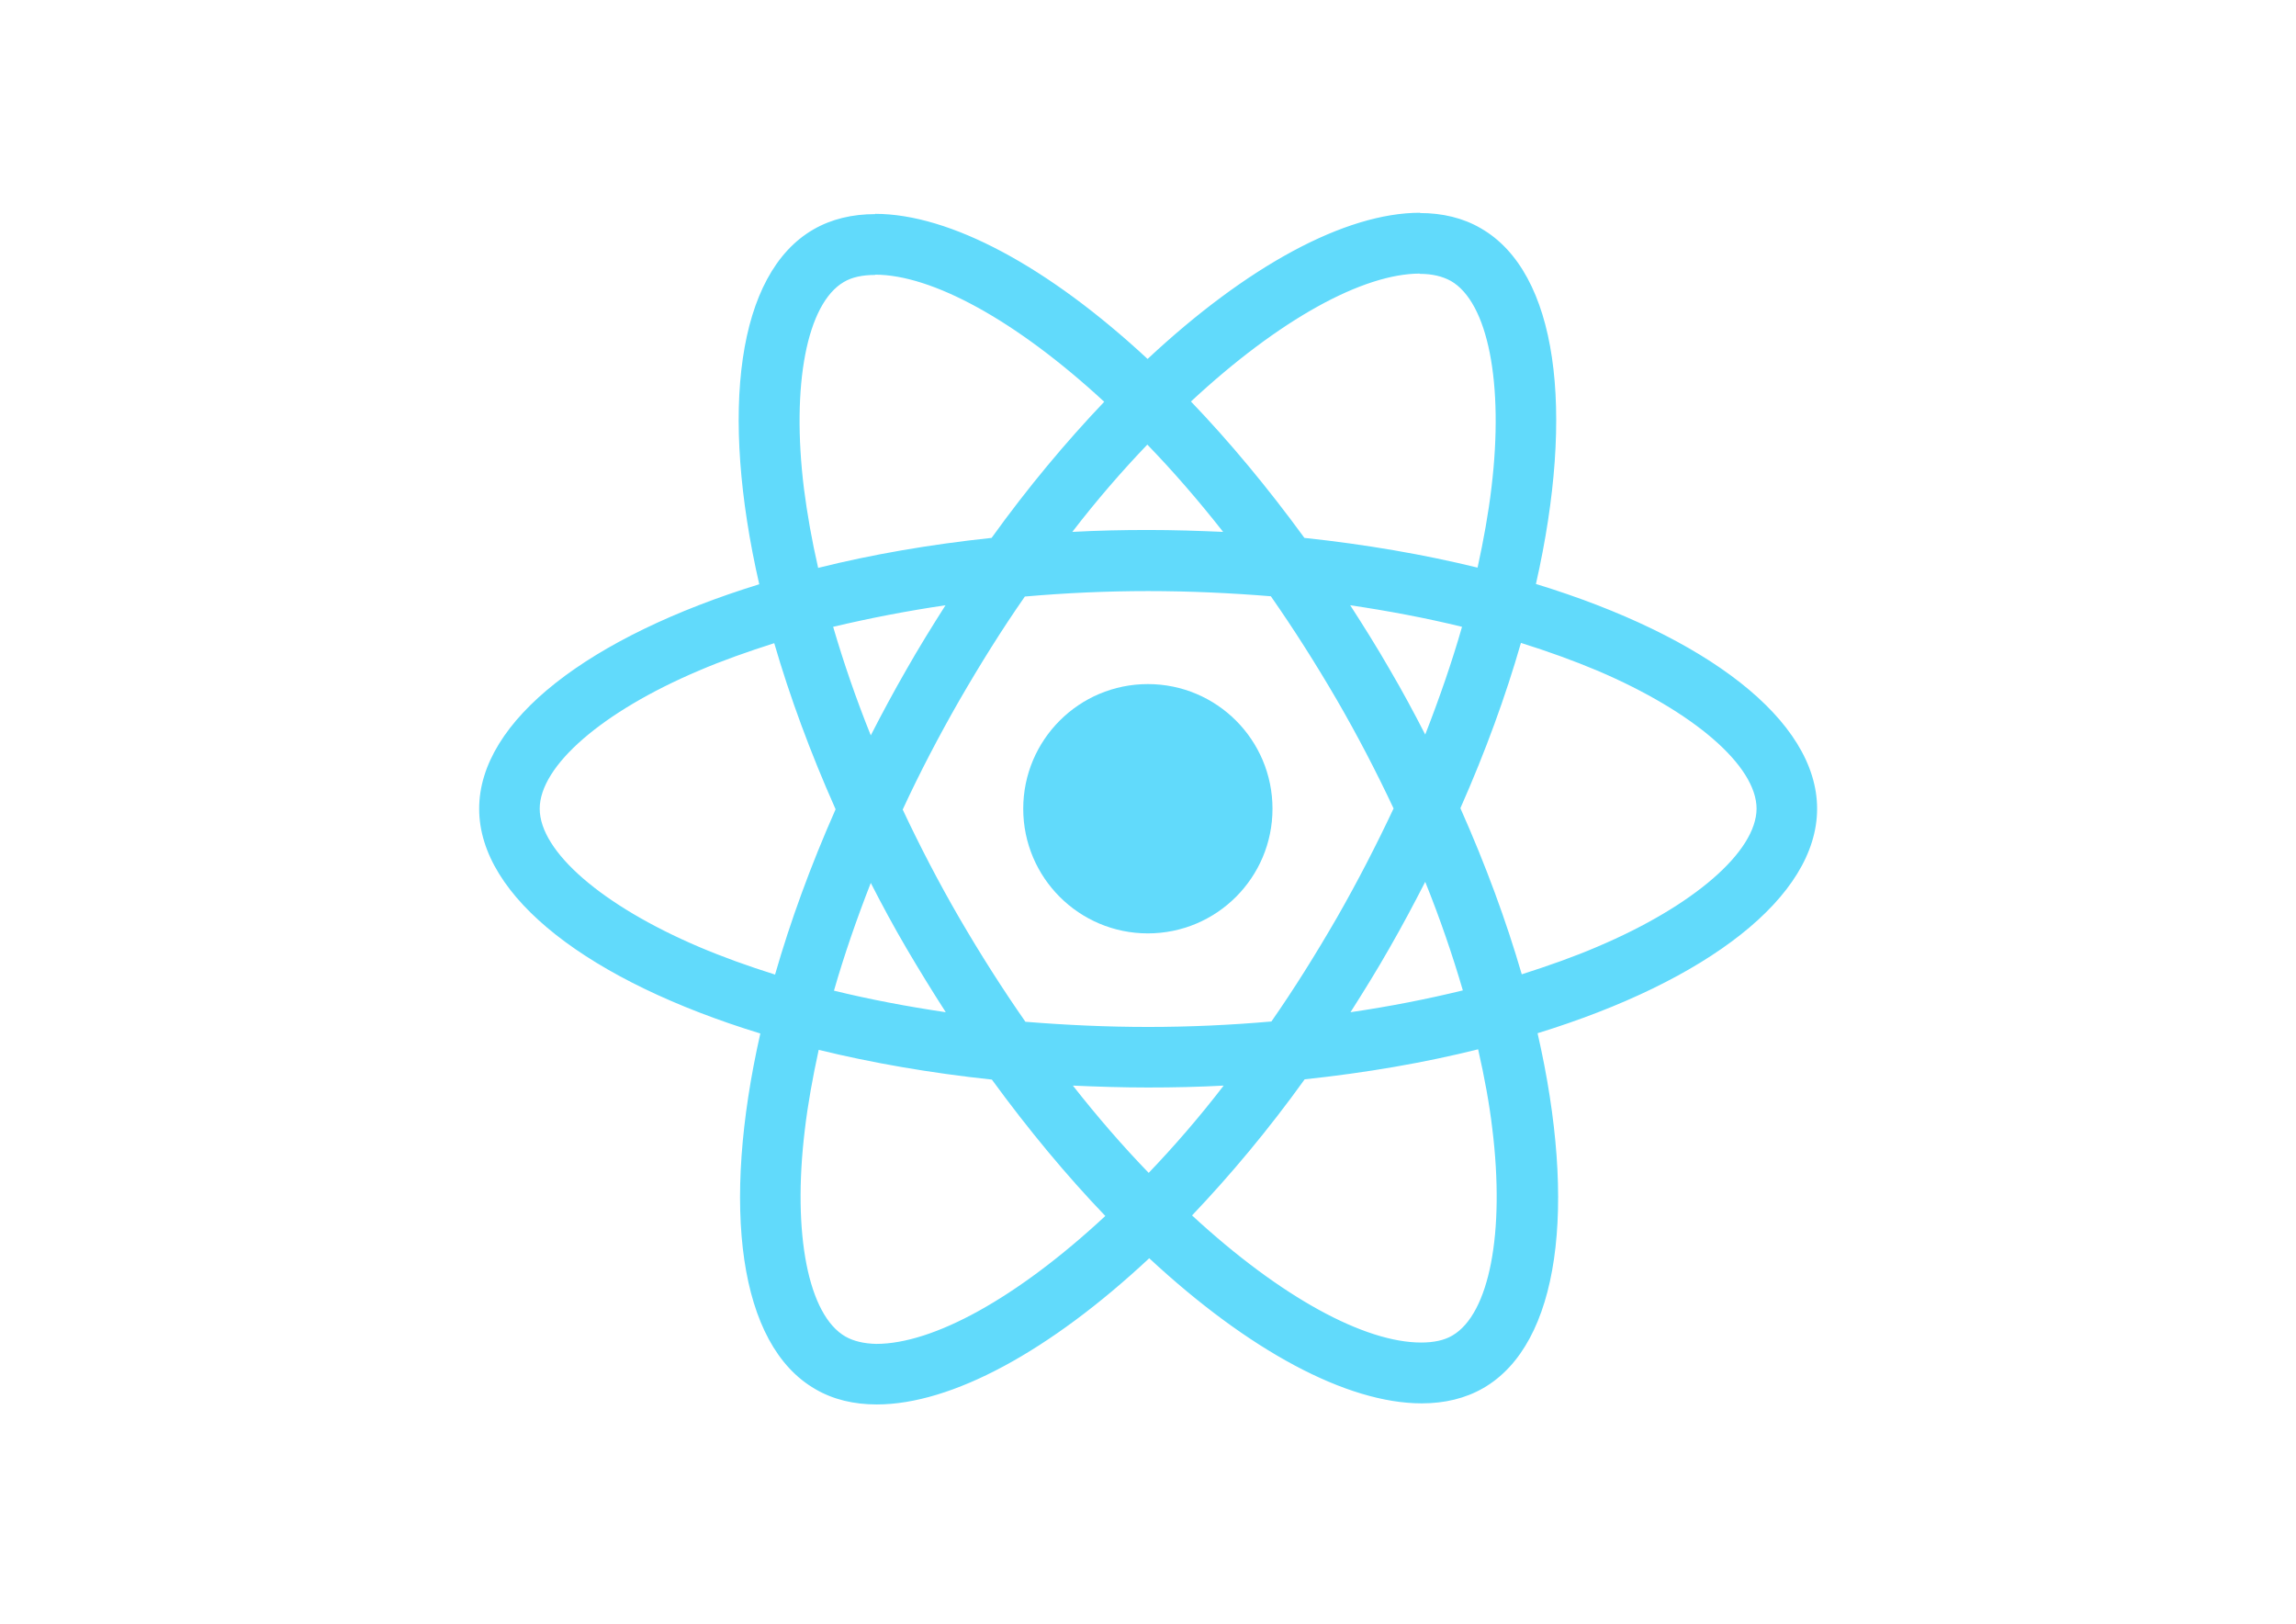
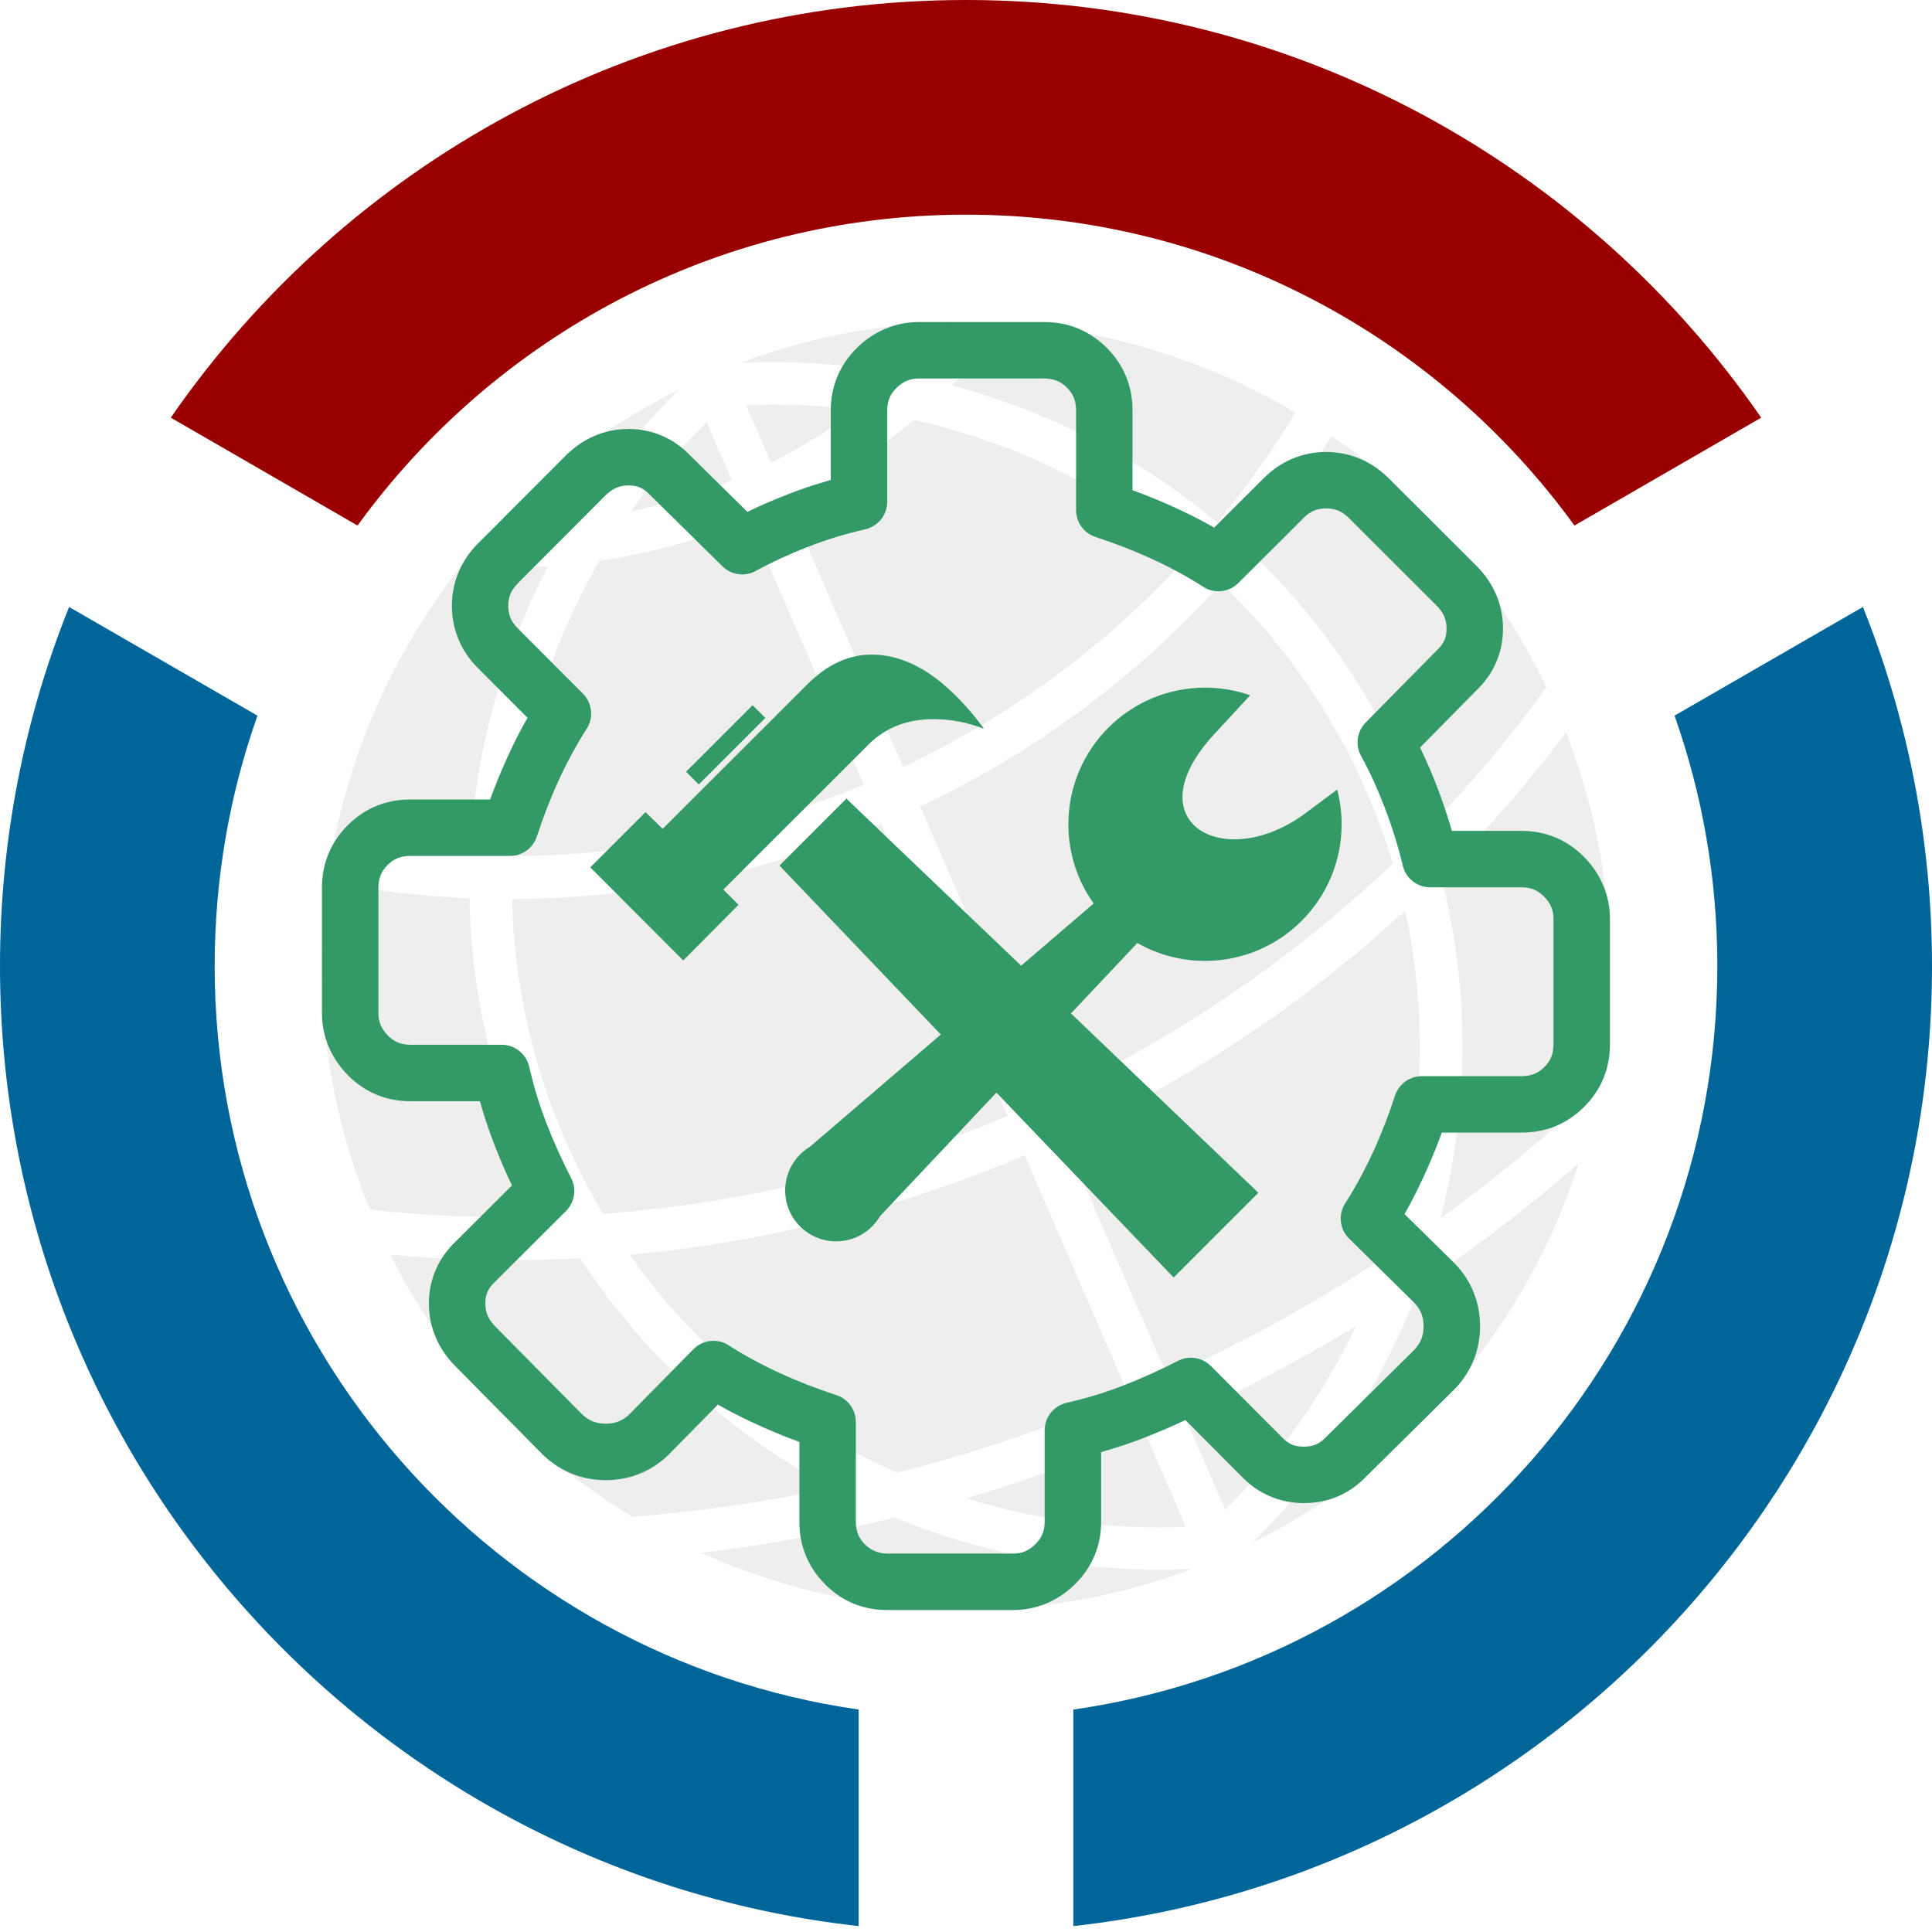
- <svg xmlns="http://www.w3.org/2000/svg" viewBox="0 0 841.9 595.3">
-   <g fill="#61DAFB">
-     <path d="M666.3 296.5c0-32.5-40.7-63.3-103.1-82.4 14.4-63.6 8-114.2-20.2-130.4-6.5-3.8-14.1-5.6-22.4-5.6v22.3c4.6 0 8.3.9 11.4 2.6 13.6 7.8 19.5 37.5 14.9 75.7-1.1 9.4-2.9 19.3-5.1 29.4-19.6-4.8-41-8.5-63.5-10.9-13.5-18.5-27.5-35.3-41.6-50 32.6-30.3 63.2-46.9 84-46.9V78c-27.5 0-63.5 19.6-99.9 53.6-36.4-33.8-72.4-53.2-99.9-53.2v22.3c20.7 0 51.4 16.5 84 46.6-14 14.7-28 31.4-41.3 49.9-22.6 2.4-44 6.1-63.6 11-2.3-10-4-19.7-5.2-29-4.7-38.2 1.1-67.9 14.6-75.8 3-1.8 6.9-2.6 11.5-2.6V78.5c-8.4 0-16 1.8-22.6 5.6-28.1 16.2-34.4 66.7-19.9 130.1-62.2 19.2-102.7 49.9-102.7 82.3 0 32.5 40.7 63.3 103.1 82.4-14.4 63.6-8 114.2 20.2 130.4 6.5 3.8 14.1 5.6 22.5 5.6 27.5 0 63.5-19.6 99.9-53.6 36.4 33.8 72.4 53.2 99.9 53.2 8.4 0 16-1.8 22.6-5.6 28.1-16.2 34.4-66.7 19.9-130.1 62-19.1 102.5-49.9 102.5-82.3zm-130.2-66.7c-3.7 12.9-8.3 26.2-13.5 39.5-4.1-8-8.4-16-13.1-24-4.6-8-9.5-15.8-14.4-23.4 14.2 2.1 27.9 4.7 41 7.9zm-45.8 106.5c-7.8 13.5-15.8 26.3-24.1 38.2-14.9 1.3-30 2-45.2 2-15.1 0-30.2-.7-45-1.9-8.3-11.9-16.4-24.6-24.2-38-7.6-13.1-14.5-26.4-20.8-39.8 6.2-13.4 13.2-26.8 20.7-39.9 7.8-13.5 15.8-26.3 24.1-38.2 14.9-1.3 30-2 45.2-2 15.1 0 30.2.7 45 1.9 8.3 11.9 16.4 24.6 24.2 38 7.6 13.1 14.5 26.4 20.8 39.8-6.3 13.4-13.2 26.8-20.7 39.9zm32.3-13c5.4 13.4 10 26.8 13.8 39.8-13.1 3.2-26.9 5.9-41.2 8 4.9-7.7 9.8-15.6 14.4-23.7 4.6-8 8.9-16.1 13-24.1zM421.2 430c-9.3-9.6-18.6-20.3-27.8-32 9 .4 18.2.7 27.5.7 9.4 0 18.7-.2 27.8-.7-9 11.7-18.3 22.4-27.5 32zm-74.4-58.9c-14.2-2.1-27.9-4.7-41-7.9 3.7-12.9 8.3-26.2 13.5-39.5 4.1 8 8.4 16 13.1 24 4.7 8 9.5 15.8 14.4 23.4zM420.7 163c9.3 9.6 18.6 20.3 27.8 32-9-.4-18.2-.7-27.5-.7-9.4 0-18.7.2-27.8.7 9-11.7 18.3-22.4 27.5-32zm-74 58.9c-4.9 7.7-9.8 15.6-14.4 23.7-4.6 8-8.9 16-13 24-5.4-13.4-10-26.8-13.8-39.8 13.1-3.1 26.9-5.8 41.2-7.9zm-90.5 125.2c-35.4-15.1-58.3-34.9-58.3-50.6 0-15.7 22.9-35.6 58.3-50.6 8.6-3.7 18-7 27.7-10.1 5.7 19.6 13.2 40 22.5 60.9-9.2 20.8-16.6 41.1-22.2 60.6-9.9-3.1-19.3-6.5-28-10.2zM310 490c-13.6-7.8-19.5-37.5-14.9-75.7 1.1-9.4 2.9-19.3 5.1-29.4 19.6 4.8 41 8.5 63.5 10.9 13.5 18.5 27.5 35.3 41.6 50-32.6 30.3-63.2 46.9-84 46.9-4.5-.1-8.3-1-11.3-2.7zm237.2-76.2c4.7 38.2-1.1 67.9-14.6 75.8-3 1.8-6.9 2.6-11.5 2.6-20.7 0-51.4-16.5-84-46.6 14-14.7 28-31.4 41.3-49.9 22.6-2.4 44-6.1 63.6-11 2.3 10.1 4.1 19.8 5.2 29.1zm38.5-66.7c-8.6 3.7-18 7-27.7 10.1-5.7-19.6-13.2-40-22.5-60.9 9.2-20.8 16.6-41.1 22.2-60.6 9.9 3.1 19.3 6.5 28.1 10.2 35.4 15.1 58.3 34.9 58.3 50.6-.1 15.7-23 35.6-58.4 50.6zM320.8 78.4z" />
-     <circle cx="420.9" cy="296.5" r="45.7" />
-     <path d="M520.5 78.1z" />
-   </g>
+ <svg xmlns="http://www.w3.org/2000/svg" height="900" width="900" version="1.0">
+   <path d="m 316.607,181.288 c -32.661,16.181 -61.141,37.674 -84.91,62.924 11.841,0.228 23.75,-0.302 35.667,-1.642 13.758,-22.168 30.239,-42.78 49.242,-61.282 z m 28.153,-12.212 c 25.365,-1.196 50.574,0.532 75.131,5.152 8.474,-7.594 16.385,-15.715 23.767,-24.207 -33.043,0.674 -66.419,6.86 -98.898,19.055 z m -15.579,27.536 c -13.105,12.889 -24.891,26.863 -35.328,41.689 15.835,-3.385 31.581,-8.264 47.067,-14.626 z m 18.373,-7.902 11.615,26.777 c 14.254,-7.088 27.614,-15.33 40.073,-24.468 -17.019,-2.215 -34.313,-3.026 -51.688,-2.309 z M 469.043,150.59 c -7.869,10.154 -16.425,19.86 -25.65,28.976 45.241,12.038 87.572,33.792 123.718,63.921 13.41,-16.229 25.536,-33.376 36.352,-51.263 C 562.761,168.042 516.622,153.674 469.043,150.59 Z M 215.031,263.431 c -29.58,37.333 -49.818,81.147 -59.177,127.587 20.743,4.009 41.837,6.532 63.11,7.437 2.109,-47.13 14.711,-93.162 36.388,-134.734 -13.498,0.84 -26.98,0.721 -40.321,-0.291 z m 210.665,-67.809 c -17.609,14.756 -37.186,27.599 -58.593,38.156 l 53.599,123.563 c 51.96,-24.631 96.808,-58.532 133.385,-98.803 C 516.919,227.56 472.75,206.033 425.696,195.622 Z M 279.198,261.213 c -24.186,41.853 -38.191,89.083 -40.381,137.624 54.664,-0.227 110.157,-10.964 163.611,-33.364 L 348.88,242.024 c -22.849,9.419 -46.228,15.78 -69.681,19.189 z m 341.087,-58.164 c -11.363,18.751 -24.137,36.705 -38.221,53.708 30.282,28.656 55.363,63.708 72.956,104.266 3.635,8.381 6.899,16.826 9.762,25.332 20.221,-20.811 38.791,-42.933 55.614,-66.226 C 697.057,271.442 662.092,231.808 620.286,203.049 Z M 152.543,410.713 c -6.694,50.225 -0.743,102.722 19.735,152.764 28.518,3.132 57.376,4.261 86.349,3.216 -4.961,-8.954 -9.532,-18.205 -13.688,-27.785 -17.022,-39.242 -25.482,-80.079 -26.224,-120.45 -22.3,-0.929 -44.422,-3.556 -66.172,-7.744 z M 568.959,271.776 C 530.514,314.189 483.344,349.86 428.661,375.689 l 58.996,136.006 c 60.974,-28.199 114.99,-65.436 161.176,-109.496 -3.357,-11.173 -7.404,-22.253 -12.16,-33.217 -16.382,-37.766 -39.647,-70.439 -67.714,-97.207 z M 238.544,418.78 c 0.824,37.592 8.822,75.621 24.686,112.193 5.218,12.029 11.142,23.528 17.689,34.497 63.289,-4.675 126.856,-19.573 188.464,-45.644 L 410.388,383.82 C 354.281,407.366 295.973,418.617 238.544,418.78 Z m 490.98,-77.607 c -17.708,23.575 -37.149,45.984 -58.286,66.976 13.812,53.394 13.051,108.142 -0.252,159.458 26.006,-18.816 50.575,-39.119 73.569,-60.798 10.46,-53.884 6.221,-111.128 -15.031,-165.636 z M 181.8,584.485 c 26.134,52.206 65.819,93.712 112.853,122.113 30.959,-2.48 61.941,-6.926 92.825,-13.423 -46.588,-24.809 -87.222,-61.107 -117.145,-107.035 -29.674,1.595 -59.26,1.005 -88.533,-1.655 z M 654.551,424.177 C 608.52,466.56 555.305,502.56 495.641,530.101 l 48.326,111.408 c 35.564,-16.246 69.268,-34.87 100.952,-55.781 0.01,-0.028 0.023,-0.054 0.032,-0.082 17.599,-51.05 21.567,-106.814 9.599,-161.469 z m -361.287,160.328 c 32.033,45.414 75.552,80.011 124.778,101.544 36.23,-9.243 72.177,-21.392 107.627,-36.467 L 477.342,538.174 c -60.174,25.483 -122.204,40.67 -184.079,46.33 z m 442.246,-42.638 c -23.367,20.321 -48.108,39.362 -74.226,56.928 -16.588,44.807 -43.148,85.985 -78.135,120.005 75.091,-37.125 128.257,-102.144 152.361,-176.933 z M 326.519,723.364 c 70.12,31.632 152.105,36.354 228.877,7.473 -47.893,2.28 -95.23,-6.095 -138.659,-23.922 -29.965,7.37 -60.087,12.817 -90.218,16.448 z m 305.27,-105.713 c -25.466,15.471 -52.093,29.604 -79.838,42.262 l 18.803,43.347 c 25.422,-25.017 45.962,-54.064 61.035,-85.61 z m -181.73,80.329 c 32.784,10.139 67.398,14.745 102.372,13.297 L 533.627,667.93 c -27.593,11.739 -55.47,21.771 -83.569,30.05 z" style="fill:#eeeeee;fill-opacity:1;stroke:none;stroke-width:2;stroke-linecap:round;stroke-linejoin:round;stroke-miterlimit:4;stroke-dasharray:none;stroke-opacity:1" id="path2862" />
+   <path d="M 450,0 C 296.442,0 160.78,77.047 79.562,194.562 l 87,50.25 C 230.185,157.105 333.439,100 450,100 c 116.561,0 219.815,57.105 283.438,144.812 l 87,-50.25 C 739.22,77.047 603.558,0 450,0 Z" style="fill:#990000;fill-opacity:1;stroke:none;stroke-width:20;stroke-linecap:round;stroke-linejoin:round;stroke-miterlimit:4;stroke-dasharray:none;stroke-opacity:1" id="path4005" />
+   <path d="M 32.188,282.75 C 11.448,334.467 0,390.9 0,450 0,681.504 175.097,872.357 400,897.25 V 796.375 C 230.471,772.078 100,626.215 100,450 c 0,-40.892 7.031,-80.136 19.938,-116.625 z" style="fill:#006699;fill-opacity:1;stroke:none;stroke-width:20;stroke-linecap:round;stroke-linejoin:round;stroke-miterlimit:4;stroke-dasharray:none;stroke-opacity:1" id="path4003" />
+   <path d="m 867.812,282.75 -87.75,50.625 C 792.969,369.864 800,409.108 800,450 800,626.215 669.529,772.078 500,796.375 V 897.25 C 724.902,872.357 900,681.504 900,450 900,390.9 888.552,334.467 867.812,282.75 Z" style="fill:#006699;fill-opacity:1;stroke:none;stroke-width:20;stroke-linecap:round;stroke-linejoin:round;stroke-miterlimit:4;stroke-dasharray:none;stroke-opacity:1" id="path3918" />
+   <path style="fill:#339966;fill-opacity:1;stroke:none;stroke-width:2.848;stroke-opacity:1" id="path2710" d="m 458.428,339.519 c -7.611,-2.968 -15.469,-4.517 -23.573,-4.517 -12.188,0 -22.211,3.899 -30.07,11.633 l -67.813,67.75 7.055,7.118 -25.74,25.923 -43.309,-43.374 25.738,-25.74 7.981,7.796 67.44,-67.377 c 9.28,-9.217 19.243,-13.797 29.885,-13.797 17.882,0 35.331,11.51 52.406,34.587 z m 102.907,-19.184 c 7.371,0 14.447,1.256 21.032,3.56 L 565.637,342.006 c -38.011,41.121 4.885,64.913 42.685,36.684 l 14.581,-10.886 c 1.353,5.164 2.076,10.587 2.076,16.176 0,35.151 -28.492,63.646 -63.646,63.646 -11.467,0 -22.228,-3.033 -31.52,-8.343 l -30.91,32.816 c 29.093,27.851 58.194,55.696 87.29,83.542 l -39.472,39.472 C 519.195,566.409 491.68,537.692 464.171,508.972 l -54.198,57.531 c -4.116,7.038 -11.752,11.769 -20.491,11.769 -13.099,0 -23.724,-10.621 -23.724,-23.724 0,-5.662 1.991,-10.866 5.304,-14.945 l -0.034,-0.034 0.208,-0.179 c 1.712,-2.059 3.765,-3.822 6.073,-5.207 l 60.957,-52.255 -75.156,-78.716 31.186,-31.184 c 28.93,27.788 52.415,50.079 81.383,77.828 L 509.471,420.882 c -7.417,-10.408 -11.781,-23.143 -11.781,-36.9 0,-35.154 28.492,-63.646 63.646,-63.646 z m -204.809,14.111 -30.998,30.998 -5.942,-5.939 30.998,-31.001 z" clip-rule="evenodd" fill-rule="evenodd" />
+   <path style="fill:#339966;fill-opacity:1;stroke:none;stroke-width:4.883;stroke-miterlimit:4;stroke-dasharray:none;stroke-opacity:1" id="path2752" d="m 628.378,241.354 c -1.611,-1.611 -3.271,-2.773 -4.98,-3.496 -1.602,-0.679 -3.472,-1.011 -5.615,-1.011 -2.153,0 -4.062,0.342 -5.684,1.03 -1.68,0.708 -3.301,1.851 -4.853,3.428 l -0.103,0.103 -30.307,30.215 c -4.541,4.517 -11.558,5.019 -16.65,1.528 -3.564,-2.305 -7.363,-4.526 -11.348,-6.68 -4.224,-2.285 -8.364,-4.336 -12.407,-6.191 -4.214,-1.924 -8.516,-3.735 -12.895,-5.435 -3.97,-1.543 -8.393,-3.115 -13.218,-4.707 -5.522,-1.821 -9.033,-6.958 -9.033,-12.48 v 0 -46.474 c 0,-2.227 -0.352,-4.194 -1.05,-5.908 -0.698,-1.694 -1.763,-3.271 -3.232,-4.736 -1.431,-1.431 -2.983,-2.49 -4.683,-3.179 -1.709,-0.698 -3.682,-1.045 -5.913,-1.045 h -58.325 c -2.065,0 -3.896,0.332 -5.498,0.996 -1.699,0.698 -3.364,1.841 -5.01,3.433 l -0.019,0.015 c -1.445,1.445 -2.51,2.983 -3.193,4.619 -0.703,1.675 -1.055,3.608 -1.055,5.806 v 42.548 c 0,6.47 -4.673,11.846 -10.825,12.944 -4.673,1.113 -8.989,2.266 -12.92,3.472 -4.307,1.318 -8.638,2.817 -12.978,4.512 -0.215,0.083 -0.43,0.161 -0.645,0.229 -3.794,1.475 -7.793,3.184 -11.992,5.122 -4.268,1.968 -8.242,3.965 -11.924,5.972 -5.19,2.827 -11.45,1.777 -15.454,-2.163 l -0.005,0.005 -33.564,-33.081 -0.308,-0.308 v 0.005 c -1.431,-1.514 -2.935,-2.622 -4.512,-3.311 -1.514,-0.659 -3.306,-0.996 -5.395,-0.996 -2.075,0 -3.931,0.352 -5.561,1.05 -1.787,0.762 -3.496,1.953 -5.137,3.56 l -0.01,0.01 -40.717,40.81 -0.024,0.029 0.024,0.024 c -1.67,1.67 -2.852,3.33 -3.55,4.98 -0.679,1.602 -1.016,3.472 -1.016,5.61 0,2.158 0.342,4.062 1.03,5.693 0.708,1.675 1.846,3.296 3.428,4.849 l 0.103,0.103 30.215,30.312 c 4.517,4.541 5.019,11.558 1.528,16.65 -2.305,3.569 -4.526,7.363 -6.675,11.348 -2.285,4.228 -4.336,8.359 -6.191,12.412 -1.929,4.209 -3.74,8.516 -5.444,12.895 -1.543,3.965 -3.11,8.389 -4.702,13.213 -1.821,5.527 -6.963,9.033 -12.48,9.033 v 0.005 h -46.459 c -2.236,0 -4.199,0.347 -5.913,1.04 -1.689,0.693 -3.252,1.748 -4.678,3.179 l -0.054,0.059 v 0 c -1.431,1.431 -2.49,2.988 -3.184,4.678 -0.698,1.714 -1.04,3.682 -1.04,5.913 v 58.33 c 0,2.061 0.327,3.896 0.991,5.493 0.703,1.699 1.846,3.364 3.437,5.015 l 0.015,0.01 c 1.44,1.445 2.983,2.515 4.614,3.193 1.68,0.703 3.613,1.055 5.811,1.055 h 42.544 c 6.47,0 11.846,4.673 12.944,10.83 1.113,4.668 2.266,8.989 3.472,12.92 1.323,4.307 2.817,8.633 4.512,12.974 1.592,4.136 3.398,8.433 5.41,12.886 2.056,4.556 4.067,8.706 6.02,12.461 2.72,5.205 1.592,11.406 -2.373,15.347 l 0.01,0.01 -33.086,32.988 -0.21,0.205 h 0.005 c -1.514,1.436 -2.622,2.939 -3.306,4.512 -0.664,1.514 -0.996,3.311 -0.996,5.4 0,2.075 0.352,3.926 1.045,5.557 0.762,1.787 1.953,3.501 3.564,5.137 l 40.571,41.04 c 1.587,1.47 3.242,2.544 4.976,3.223 1.738,0.688 3.711,1.025 5.918,1.025 2.227,0 4.233,-0.347 6.001,-1.045 1.699,-0.669 3.296,-1.694 4.775,-3.081 l 30.073,-30.552 c 4.536,-4.609 11.641,-5.161 16.787,-1.606 3.56,2.295 7.344,4.507 11.318,6.65 4.228,2.29 8.359,4.341 12.412,6.191 4.209,1.934 8.516,3.745 12.895,5.444 3.965,1.538 8.384,3.11 13.213,4.702 5.527,1.821 9.033,6.963 9.033,12.48 h 0.005 v 46.474 c 0,2.227 0.347,4.194 1.045,5.908 0.693,1.694 1.748,3.252 3.179,4.683 l 0.024,0.029 0.024,-0.029 c 2.866,2.866 6.382,4.277 10.591,4.277 h 58.32 c 2.07,0 3.901,-0.327 5.503,-0.991 1.699,-0.703 3.364,-1.846 5.005,-3.437 l 0.019,-0.015 c 1.44,-1.445 2.51,-2.983 3.193,-4.614 0.708,-1.68 1.06,-3.608 1.06,-5.806 v -42.553 c 0,-6.465 4.663,-11.846 10.825,-12.939 4.663,-1.113 8.984,-2.27 12.92,-3.472 4.302,-1.323 8.633,-2.817 12.969,-4.507 4.141,-1.597 8.442,-3.403 12.905,-5.415 4.541,-2.056 8.696,-4.062 12.436,-6.016 5.215,-2.72 11.416,-1.587 15.356,2.373 l 0.01,-0.01 32.988,33.081 0.2,0.21 v -0.005 c 1.45,1.523 2.954,2.627 4.521,3.311 1.533,0.659 3.384,0.996 5.591,0.996 2.163,0 4.043,-0.352 5.664,-1.05 1.631,-0.708 3.149,-1.797 4.531,-3.257 0.151,-0.166 0.312,-0.327 0.488,-0.488 l 40.864,-40.39 c 1.46,-1.582 2.539,-3.242 3.213,-4.976 0.688,-1.738 1.03,-3.716 1.03,-5.923 0,-2.227 -0.342,-4.233 -1.04,-6.001 -0.679,-1.699 -1.699,-3.291 -3.091,-4.77 l -30.547,-30.078 c -4.614,-4.536 -5.161,-11.636 -1.611,-16.787 2.3,-3.56 4.512,-7.344 6.655,-11.313 2.29,-4.224 4.341,-8.359 6.191,-12.412 1.929,-4.209 3.74,-8.516 5.444,-12.895 1.533,-3.965 3.11,-8.389 4.702,-13.218 1.821,-5.527 6.963,-9.033 12.485,-9.033 v -0.005 h 46.464 c 2.231,0 4.204,-0.347 5.913,-1.045 1.689,-0.693 3.252,-1.748 4.683,-3.174 l 0.049,-0.054 v 0 c 1.431,-1.436 2.5,-2.993 3.184,-4.687 0.698,-1.709 1.04,-3.677 1.04,-5.908 v -58.33 c 0,-2.061 -0.322,-3.896 -0.991,-5.498 -0.698,-1.694 -1.841,-3.364 -3.433,-5.015 l -0.019,-0.015 c -1.44,-1.445 -2.983,-2.51 -4.614,-3.193 -1.67,-0.703 -3.603,-1.055 -5.806,-1.055 h -42.544 c -6.553,0 -11.977,-4.78 -12.978,-11.045 -1.03,-4.116 -2.192,-8.291 -3.511,-12.529 -1.27,-4.067 -2.754,-8.369 -4.492,-12.915 -0.088,-0.22 -0.161,-0.444 -0.229,-0.669 -1.65,-4.321 -3.34,-8.384 -5.073,-12.187 -1.88,-4.116 -3.872,-8.096 -5.981,-11.943 -2.822,-5.19 -1.772,-11.45 2.163,-15.454 v -0.005 l 33.081,-33.564 c 0.103,-0.103 0.2,-0.205 0.308,-0.308 v 0 c 1.519,-1.431 2.622,-2.935 3.311,-4.507 0.659,-1.514 1.001,-3.306 1.001,-5.395 0,-2.075 -0.352,-3.931 -1.05,-5.561 -0.762,-1.787 -1.953,-3.496 -3.564,-5.137 l -0.01,-0.01 -40.815,-40.717 z m 5.186,-27.641 c 4.893,2.065 9.336,5.088 13.34,9.092 l 0.01,0.005 40.923,40.83 0.103,0.103 c 3.94,4.004 6.953,8.413 9.014,13.247 2.129,4.985 3.203,10.264 3.203,15.835 0,5.654 -1.099,10.937 -3.262,15.874 -2.109,4.844 -5.19,9.15 -9.175,12.954 l -26.206,26.587 c 0.771,1.606 1.543,3.232 2.29,4.878 2.1,4.58 4.023,9.17 5.771,13.765 0.098,0.205 0.181,0.415 0.259,0.63 1.743,4.575 3.413,9.438 5.005,14.556 0.513,1.65 1.011,3.311 1.489,4.985 h 32.48 c 5.644,0 10.928,1.035 15.879,3.105 4.863,2.036 9.258,5.039 13.179,8.989 l 0.278,0.278 c 3.862,3.994 6.792,8.398 8.784,13.232 2.041,4.917 3.052,10.068 3.052,15.464 v 58.325 c 0,5.61 -0.991,10.864 -2.993,15.771 -2.002,4.897 -4.985,9.346 -8.975,13.345 l -0.019,0.015 -0.029,0.034 -0.019,0.019 c -4.004,3.989 -8.447,6.982 -13.359,8.984 -4.912,1.997 -10.166,2.993 -15.771,2.993 h -37.153 c -0.649,1.748 -1.323,3.555 -2.051,5.4 -1.86,4.78 -3.872,9.56 -6.055,14.336 -2.261,4.936 -4.561,9.6 -6.904,13.95 -0.771,1.426 -1.562,2.847 -2.373,4.268 l 23.193,22.832 c 0.171,0.161 0.332,0.322 0.508,0.498 3.804,4.023 6.665,8.491 8.594,13.374 1.934,4.902 2.891,10.098 2.891,15.557 0,5.439 -0.952,10.591 -2.871,15.473 -1.919,4.868 -4.751,9.316 -8.516,13.35 v -0.005 c -0.132,0.137 -0.269,0.283 -0.41,0.42 l -41.162,40.688 c -3.862,4.048 -8.213,7.143 -13.096,9.243 -4.932,2.129 -10.264,3.208 -16.03,3.208 -5.644,0 -10.967,-1.104 -15.967,-3.257 -4.951,-2.144 -9.326,-5.244 -13.14,-9.268 L 552.178,661.512 c -1.743,0.84 -3.452,1.636 -5.112,2.388 -4.443,2.002 -9.194,3.979 -14.238,5.928 -4.741,1.846 -9.687,3.55 -14.819,5.122 -1.709,0.522 -3.394,1.02 -5.054,1.494 v 32.412 c 0,5.64 -1.04,10.928 -3.11,15.874 -2.041,4.868 -5.034,9.258 -8.994,13.183 l -0.278,0.283 c -3.994,3.853 -8.403,6.777 -13.227,8.779 -4.922,2.036 -10.073,3.047 -15.469,3.047 h -58.33 c -11.47,0 -21.157,-3.955 -29.184,-11.982 l 0.024,-0.024 c -4.004,-4.009 -7.007,-8.467 -9.009,-13.384 -2.002,-4.912 -2.998,-10.161 -2.998,-15.771 v -37.153 c -1.753,-0.649 -3.555,-1.328 -5.405,-2.051 -4.775,-1.86 -9.556,-3.872 -14.331,-6.06 -4.936,-2.256 -9.6,-4.561 -13.955,-6.909 -1.421,-0.767 -2.842,-1.558 -4.263,-2.368 l -22.832,23.193 c -0.161,0.171 -0.327,0.337 -0.498,0.503 -4.023,3.813 -8.491,6.675 -13.374,8.599 -4.902,1.934 -10.098,2.895 -15.557,2.895 -5.439,0 -10.596,-0.952 -15.473,-2.876 -4.868,-1.919 -9.311,-4.751 -13.35,-8.511 l 0.005,-0.01 c -0.142,-0.127 -0.283,-0.264 -0.415,-0.405 l -40.923,-41.396 c -3.936,-4.004 -6.948,-8.418 -9.009,-13.252 -2.124,-4.99 -3.203,-10.264 -3.203,-15.83 0,-5.654 1.099,-10.937 3.257,-15.879 2.134,-4.878 5.229,-9.209 9.263,-13.037 l 26.167,-26.094 c -0.84,-1.743 -1.641,-3.452 -2.393,-5.127 -2.007,-4.438 -3.979,-9.18 -5.923,-14.219 -1.846,-4.741 -3.555,-9.687 -5.127,-14.824 -0.522,-1.714 -1.02,-3.394 -1.494,-5.054 h -32.402 c -5.644,0 -10.933,-1.04 -15.874,-3.11 -4.873,-2.036 -9.263,-5.034 -13.183,-8.989 l -0.283,-0.293 c -3.857,-3.989 -6.782,-8.398 -8.779,-13.227 -2.036,-4.922 -3.047,-10.073 -3.047,-15.459 v -58.33 c 0,-5.61 0.996,-10.864 2.998,-15.771 2.002,-4.907 4.985,-9.355 8.979,-13.354 l 0.005,-0.005 0.029,-0.024 0.024,-0.024 c 4.004,-3.994 8.447,-6.982 13.359,-8.984 4.907,-2.002 10.161,-2.993 15.771,-2.993 h 37.153 c 0.645,-1.753 1.328,-3.555 2.051,-5.405 1.855,-4.775 3.872,-9.556 6.06,-14.336 2.256,-4.936 4.556,-9.6 6.909,-13.95 0.781,-1.45 1.592,-2.9 2.422,-4.351 l -22.856,-22.93 -0.01,-0.005 c -4.038,-3.97 -7.095,-8.437 -9.18,-13.374 -2.134,-5.039 -3.188,-10.342 -3.188,-15.864 0,-5.513 1.05,-10.767 3.169,-15.781 2.1,-4.966 5.127,-9.434 9.097,-13.403 l 0.024,0.024 40.8,-40.898 0.103,-0.103 c 4.004,-3.936 8.413,-6.948 13.247,-9.009 4.99,-2.124 10.264,-3.208 15.835,-3.208 5.649,0 10.933,1.099 15.874,3.257 4.844,2.114 9.15,5.19 12.954,9.18 l 26.567,26.181 c 1.597,-0.791 3.188,-1.548 4.775,-2.28 4.087,-1.885 8.599,-3.784 13.535,-5.698 0.21,-0.098 0.425,-0.186 0.64,-0.269 4.741,-1.846 9.692,-3.555 14.829,-5.127 1.709,-0.522 3.394,-1.02 5.054,-1.494 v -32.407 c 0,-5.64 1.04,-10.928 3.11,-15.869 2.036,-4.873 5.039,-9.263 8.989,-13.188 l 0.278,-0.278 c 3.994,-3.857 8.398,-6.777 13.227,-8.774 4.922,-2.041 10.073,-3.052 15.469,-3.052 h 58.32 c 5.605,0 10.864,0.991 15.771,2.993 4.932,2.012 9.394,5.015 13.418,9.033 3.975,3.984 6.973,8.437 8.984,13.364 2.002,4.907 2.993,10.161 2.993,15.766 v 37.158 c 1.753,0.649 3.55,1.333 5.405,2.051 4.77,1.855 9.546,3.872 14.326,6.055 4.941,2.256 9.604,4.561 13.95,6.914 1.46,0.786 2.91,1.592 4.36,2.422 l 22.925,-22.856 0.01,-0.005 c 3.97,-4.038 8.442,-7.095 13.369,-9.18 5.044,-2.134 10.337,-3.188 15.859,-3.188 5.522,0 10.776,1.045 15.791,3.164 z" />
</svg>
